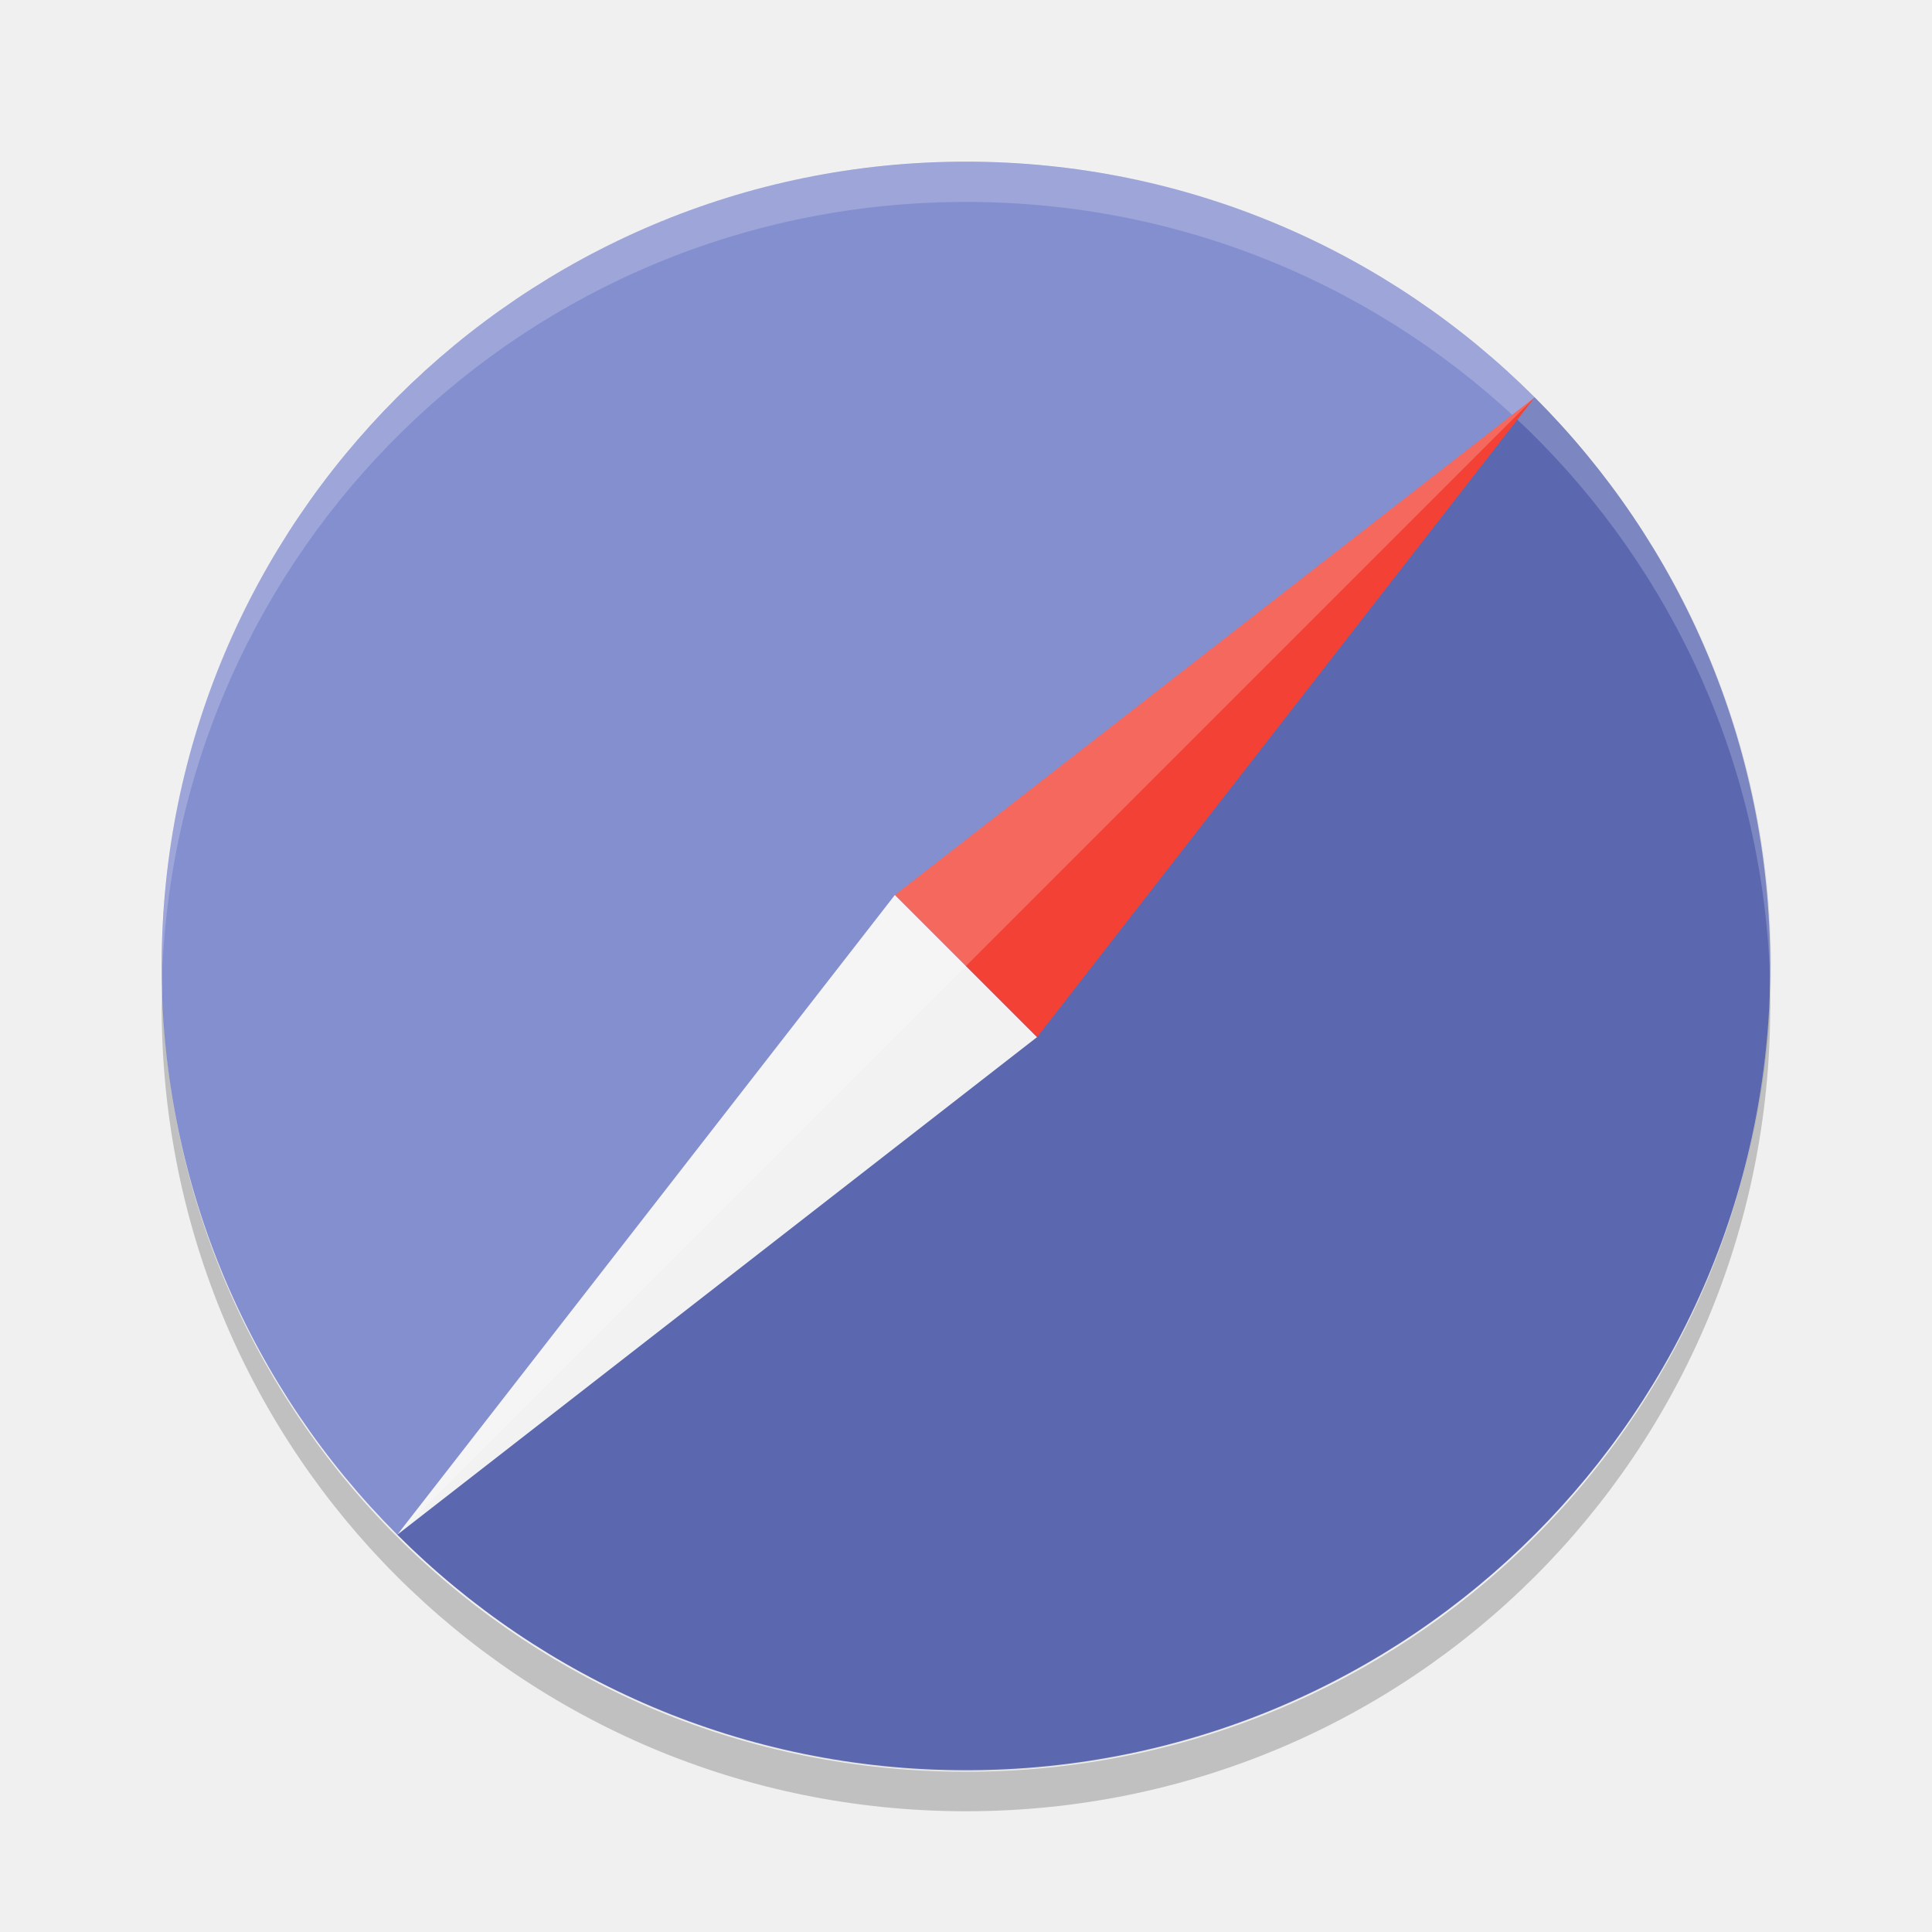
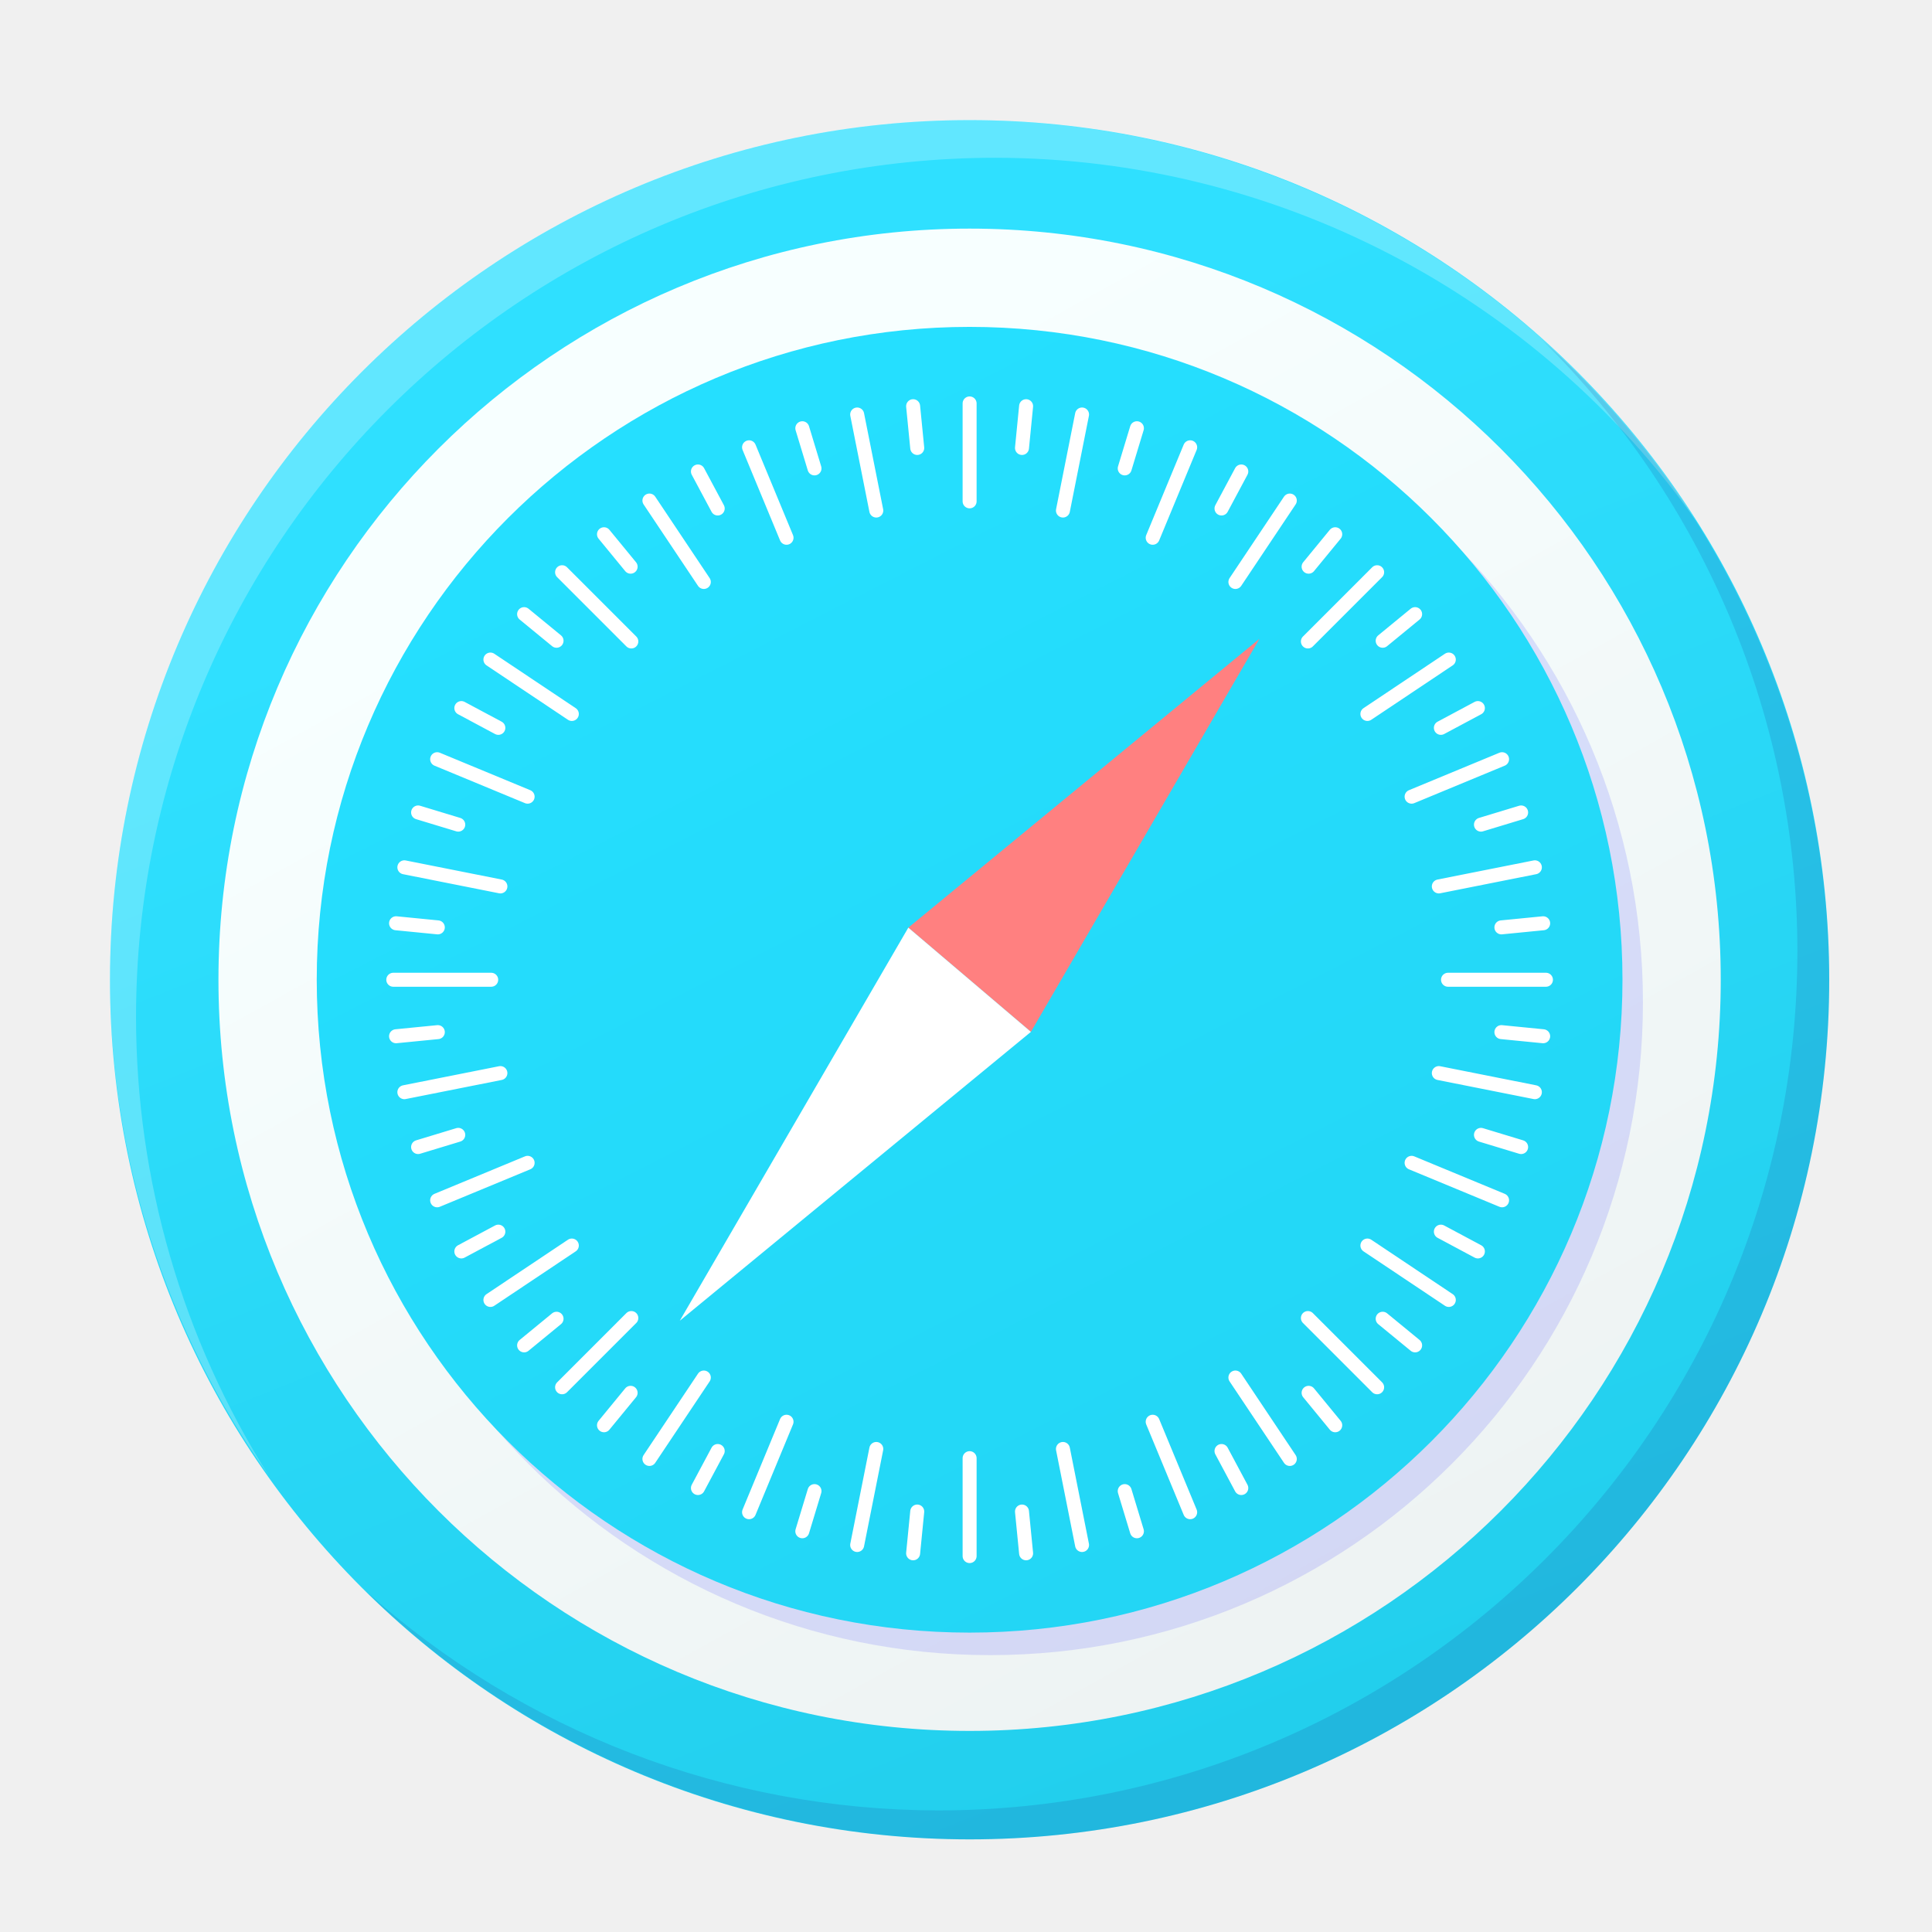
- <svg xmlns="http://www.w3.org/2000/svg" width="48" height="48" version="1">
-   <g transform="translate(1.125e-7 1)">
-     <rect fill="#6573c3" width="39.964" height="39.964" x="-42.98" y="-43.98" rx="19.982" ry="19.982" transform="matrix(0,-1,-1,0,0,0)" />
-     <path opacity=".1" d="m38.129 8.871-28.258 28.258c7.828 7.828 20.431 7.828 28.259 0 7.828-7.828 7.828-20.431 0-28.259z" />
-     <path fill="#fff" opacity=".2" d="m24 3.018c-11.07 0-19.982 8.912-19.982 19.982 0 0.168-0.004 0.333 0 0.5 0.264-10.837 9.08-19.483 19.982-19.483s19.718 8.646 19.982 19.482c0.004-0.167 0-0.332 0-0.5 0-11.069-8.912-19.981-19.982-19.981z" />
-     <path fill="#f2f2f2" d="m9.871 37.129 12.363-15.895 1.673 1.673 1.859 1.859z" />
-     <path fill="#f34235" d="m38.129 8.871-15.895 12.363 3.532 3.532z" />
-     <path fill="#fff" opacity=".2" d="m38.129 8.871-28.258 28.258c-7.828-7.828-7.828-20.431 0-28.259 7.828-7.828 20.431-7.828 28.259 0z" />
+ <svg xmlns="http://www.w3.org/2000/svg" xmlns:xlink="http://www.w3.org/1999/xlink" width="128px" height="128px" viewBox="0 0 128 128" version="1.1" id="svg54">
+   <defs id="defs31">
+     <linearGradient id="linearGradient4616">
+       <stop style="stop-color:#22cfed;stop-opacity:1" offset="0" id="stop4612" />
+       <stop style="stop-color:#2fe0ff;stop-opacity:1" offset="1" id="stop4614" />
+     </linearGradient>
+     <linearGradient id="linearGradient4608">
+       <stop style="stop-color:#23d6f5;stop-opacity:1" offset="0" id="stop4604" />
+       <stop style="stop-color:#25dfff;stop-opacity:1" offset="1" id="stop4606" />
+     </linearGradient>
+     <linearGradient id="linearGradient4593">
+       <stop style="stop-color:#edf2f2;stop-opacity:1" offset="0" id="stop4589" />
+       <stop style="stop-color:#f7ffff;stop-opacity:1" offset="1" id="stop4591" />
+     </linearGradient>
+     <linearGradient x1="93.835%" y1="4.013%" x2="14.518%" y2="89.332%" id="linearGradient-1">
+       <stop stop-color="#0BA2FF" offset="0%" id="stop6" style="stop-color:#88a2ff;stop-opacity:1" />
+       <stop stop-color="#0067FF" offset="100%" id="stop8" style="stop-color:#4f67ff;stop-opacity:1" />
+     </linearGradient>
+     <linearGradient x1="76.698%" y1="0%" x2="50%" y2="100%" id="linearGradient-2">
+       <stop stop-color="#4BB4FF" offset="0%" id="stop11" style="stop-color:#cab4ff;stop-opacity:1" />
+       <stop stop-color="#005DDB" offset="100%" id="stop13" style="stop-color:#725ddb;stop-opacity:1" />
+     </linearGradient>
+     <linearGradient x1="86.176%" y1="46.573%" x2="8.988%" y2="51.7%" id="linearGradient-3">
+       <stop stop-color="#2BB8FF" offset="0%" id="stop16" style="stop-color:#89b8ff;stop-opacity:1" />
+       <stop stop-color="#537CFF" offset="100%" id="stop18" style="stop-color:#6e7cff;stop-opacity:1" />
+     </linearGradient>
+     <linearGradient x1="92.748%" y1="73.77%" x2="16.1%" y2="82.292%" id="linearGradient-4">
+       <stop stop-color="#5BCBFF" offset="0%" id="stop21" style="stop-color:#aecbff;stop-opacity:1" />
+       <stop stop-color="#0056CB" stop-opacity="0.469" offset="100%" id="stop23" style="stop-color:#6b56cb;stop-opacity:0.471" />
+     </linearGradient>
+     <linearGradient x1="50%" y1="0%" x2="50%" y2="100%" id="linearGradient-5">
+       <stop stop-color="#FFFFFF" offset="0%" id="stop26" />
+       <stop stop-color="#EFFAFD" offset="100%" id="stop28" />
+     </linearGradient>
+     <linearGradient xlink:href="#linearGradient4593" id="linearGradient4595" x1="98.18" y1="109.783" x2="52.158" y2="26.56" gradientUnits="userSpaceOnUse" />
+     <linearGradient xlink:href="#linearGradient4608" id="linearGradient4610" x1="85.256" y1="101.386" x2="48.104" y2="28.708" gradientUnits="userSpaceOnUse" />
+     <linearGradient xlink:href="#linearGradient4616" id="linearGradient4618" x1="89.05" y1="113.454" x2="54.886" y2="27.759" gradientUnits="userSpaceOnUse" />
+     <linearGradient gradientTransform="matrix(0.1268141,0,0,0.1268141,-120.522,-69.53898)" gradientUnits="userSpaceOnUse" y2="992" x2="32" y1="32" x1="32" id="lgrad">
+       <stop id="stop2" stop-color="#f8f8f8" offset="0%" />
+       <stop id="stop4" stop-color="#ccc" offset="100%" />
+     </linearGradient>
+     <radialGradient gradientTransform="matrix(0.1268141,0,0,0.1268141,-120.522,-69.53898)" gradientUnits="userSpaceOnUse" r="440" cy="512" cx="512" fy="494.4" fx="512" y2="100%" x2="0%" y1="0%" x1="0%" id="rgrad">
+       <stop id="stop7" stop-color="#00f0ff" offset="0%" />
+       <stop id="stop9" stop-color="#0070e0" offset="100%" />
+     </radialGradient>
+   </defs>
+   <circle style="fill:url(#linearGradient4595);fill-opacity:1;stroke:none;stroke-opacity:1" id="path4587" cx="64.239" cy="64.912" r="56.952" />
+   <path style="fill:url(#linearGradient4618);fill-opacity:1;stroke:none;stroke-opacity:1" d="M 64.238 7.959 A 56.952 56.952 0 0 0 7.287 64.912 A 56.952 56.952 0 0 0 64.238 121.863 A 56.952 56.952 0 0 0 121.191 64.912 A 56.952 56.952 0 0 0 64.238 7.959 z M 64.238 15.146 A 49.766 49.766 0 0 1 114.004 64.912 A 49.766 49.766 0 0 1 64.238 114.678 A 49.766 49.766 0 0 1 14.473 64.912 A 49.766 49.766 0 0 1 64.238 15.146 z " id="circle4597" />
+   <circle r="43.254" cy="66.403" cx="65.595" id="circle4709" style="fill:#0000ff;fill-opacity:0.115;stroke:none;stroke-width:0.952;stroke-opacity:1" />
+   <circle style="fill:url(#linearGradient4610);fill-opacity:1;stroke:none;stroke-width:0.952;stroke-opacity:1" id="path4602" cx="64.239" cy="64.911" r="43.254" />
+   <g transform="matrix(0.09267772,0,0,0.09267772,16.78827,17.46014)" style="fill:#ffffff;stroke:#ffffff;stroke-width:10;stroke-linecap:round;stroke-opacity:1" id="g38">
+     <g id="t16" style="fill:#ffffff;stroke:#ffffff;stroke-opacity:1">
+       <g id="t8" style="fill:#ffffff;stroke:#ffffff;stroke-opacity:1">
+         <g id="t4" style="fill:#ffffff;stroke:#ffffff;stroke-opacity:1">
+           <g id="t2" style="fill:#ffffff;stroke:#ffffff;stroke-opacity:1">
+             <line id="line18" y2="170" x2="512" y1="100" x1="512" style="fill:#ffffff;stroke:#ffffff;stroke-opacity:1" />
+             <line id="line20" y2="854" x2="512" y1="924" x1="512" style="fill:#ffffff;stroke:#ffffff;stroke-opacity:1" />
+             <line id="line22" transform="rotate(5.625,512,512)" y2="130" x2="512" y1="100" x1="512" style="fill:#ffffff;stroke:#ffffff;stroke-opacity:1" />
+             <line id="line24" transform="rotate(5.625,512,512)" y2="894" x2="512" y1="924" x1="512" style="fill:#ffffff;stroke:#ffffff;stroke-opacity:1" />
+           </g>
+           <use height="100%" width="100%" y="0" x="0" id="use27" transform="rotate(90,512,512)" xlink:href="#t2" style="fill:#ffffff;stroke:#ffffff;stroke-opacity:1" />
+         </g>
+         <use height="100%" width="100%" y="0" x="0" id="use30" transform="rotate(45,512,512)" xlink:href="#t4" style="fill:#ffffff;stroke:#ffffff;stroke-opacity:1" />
+       </g>
+       <use height="100%" width="100%" y="0" x="0" id="use33" transform="rotate(22.5,512,512)" xlink:href="#t8" style="fill:#ffffff;stroke:#ffffff;stroke-opacity:1" />
+     </g>
+     <use height="100%" width="100%" y="0" x="0" id="use36" transform="rotate(11.25,512,512)" xlink:href="#t16" style="fill:#ffffff;stroke:#ffffff;stroke-opacity:1" />
  </g>
-   <path opacity=".2" d="m4.031 24.526c-0.004 0.164-0.014 0.327-0.014 0.492 0 11.07 8.912 19.982 19.982 19.982s19.982-8.912 19.982-19.982c0-0.165-0.009-0.328-0.013-0.492-0.26 10.841-9.064 19.492-19.969 19.492s-19.709-8.651-19.969-19.492z" />
+   <g id="g4707" transform="matrix(1.322852,0,0,1.322852,-21.28421,-19.72599)">
+     <path id="path4700" d="M 79.166,46.905 67.721,66.591 61.581,61.371 Z" style="fill:#ff8080;fill-opacity:1;stroke:none;stroke-width:1.337;stroke-opacity:1" />
+     <path style="fill:#ffffff;fill-opacity:1;stroke:none;stroke-width:1.337;stroke-opacity:1" d="M 50.136,81.057 61.581,61.371 67.721,66.591 Z" id="path4703" />
+   </g>
+   <path style="fill:#ffffff;fill-opacity:0.241;stroke:none;stroke-opacity:1" d="M 64.238 7.959 A 56.952 56.952 0 0 0 7.287 64.912 A 56.952 56.952 0 0 0 17.814 97.779 A 56.952 56.952 0 0 1 9.012 67.404 A 56.952 56.952 0 0 1 65.965 10.453 A 56.952 56.952 0 0 1 112.389 34.537 A 56.952 56.952 0 0 0 64.238 7.959 z " id="circle4711" />
+   <path style="fill:#22006d;fill-opacity:0.115;stroke:none;stroke-opacity:1" d="m 102.143,22.494 c 10.832,10.694 16.932,25.279 16.939,40.5 -4.9e-4,31.454 -25.499,56.952 -56.953,56.951 -13.992,-0.026 -27.484,-5.201 -37.904,-14.539 10.654,10.536 25.03,16.448 40.014,16.457 31.454,5.9e-4 56.953,-25.497 56.953,-56.951 -0.025,-16.206 -6.953,-31.633 -19.049,-42.418 z" id="path4720" />
</svg>
